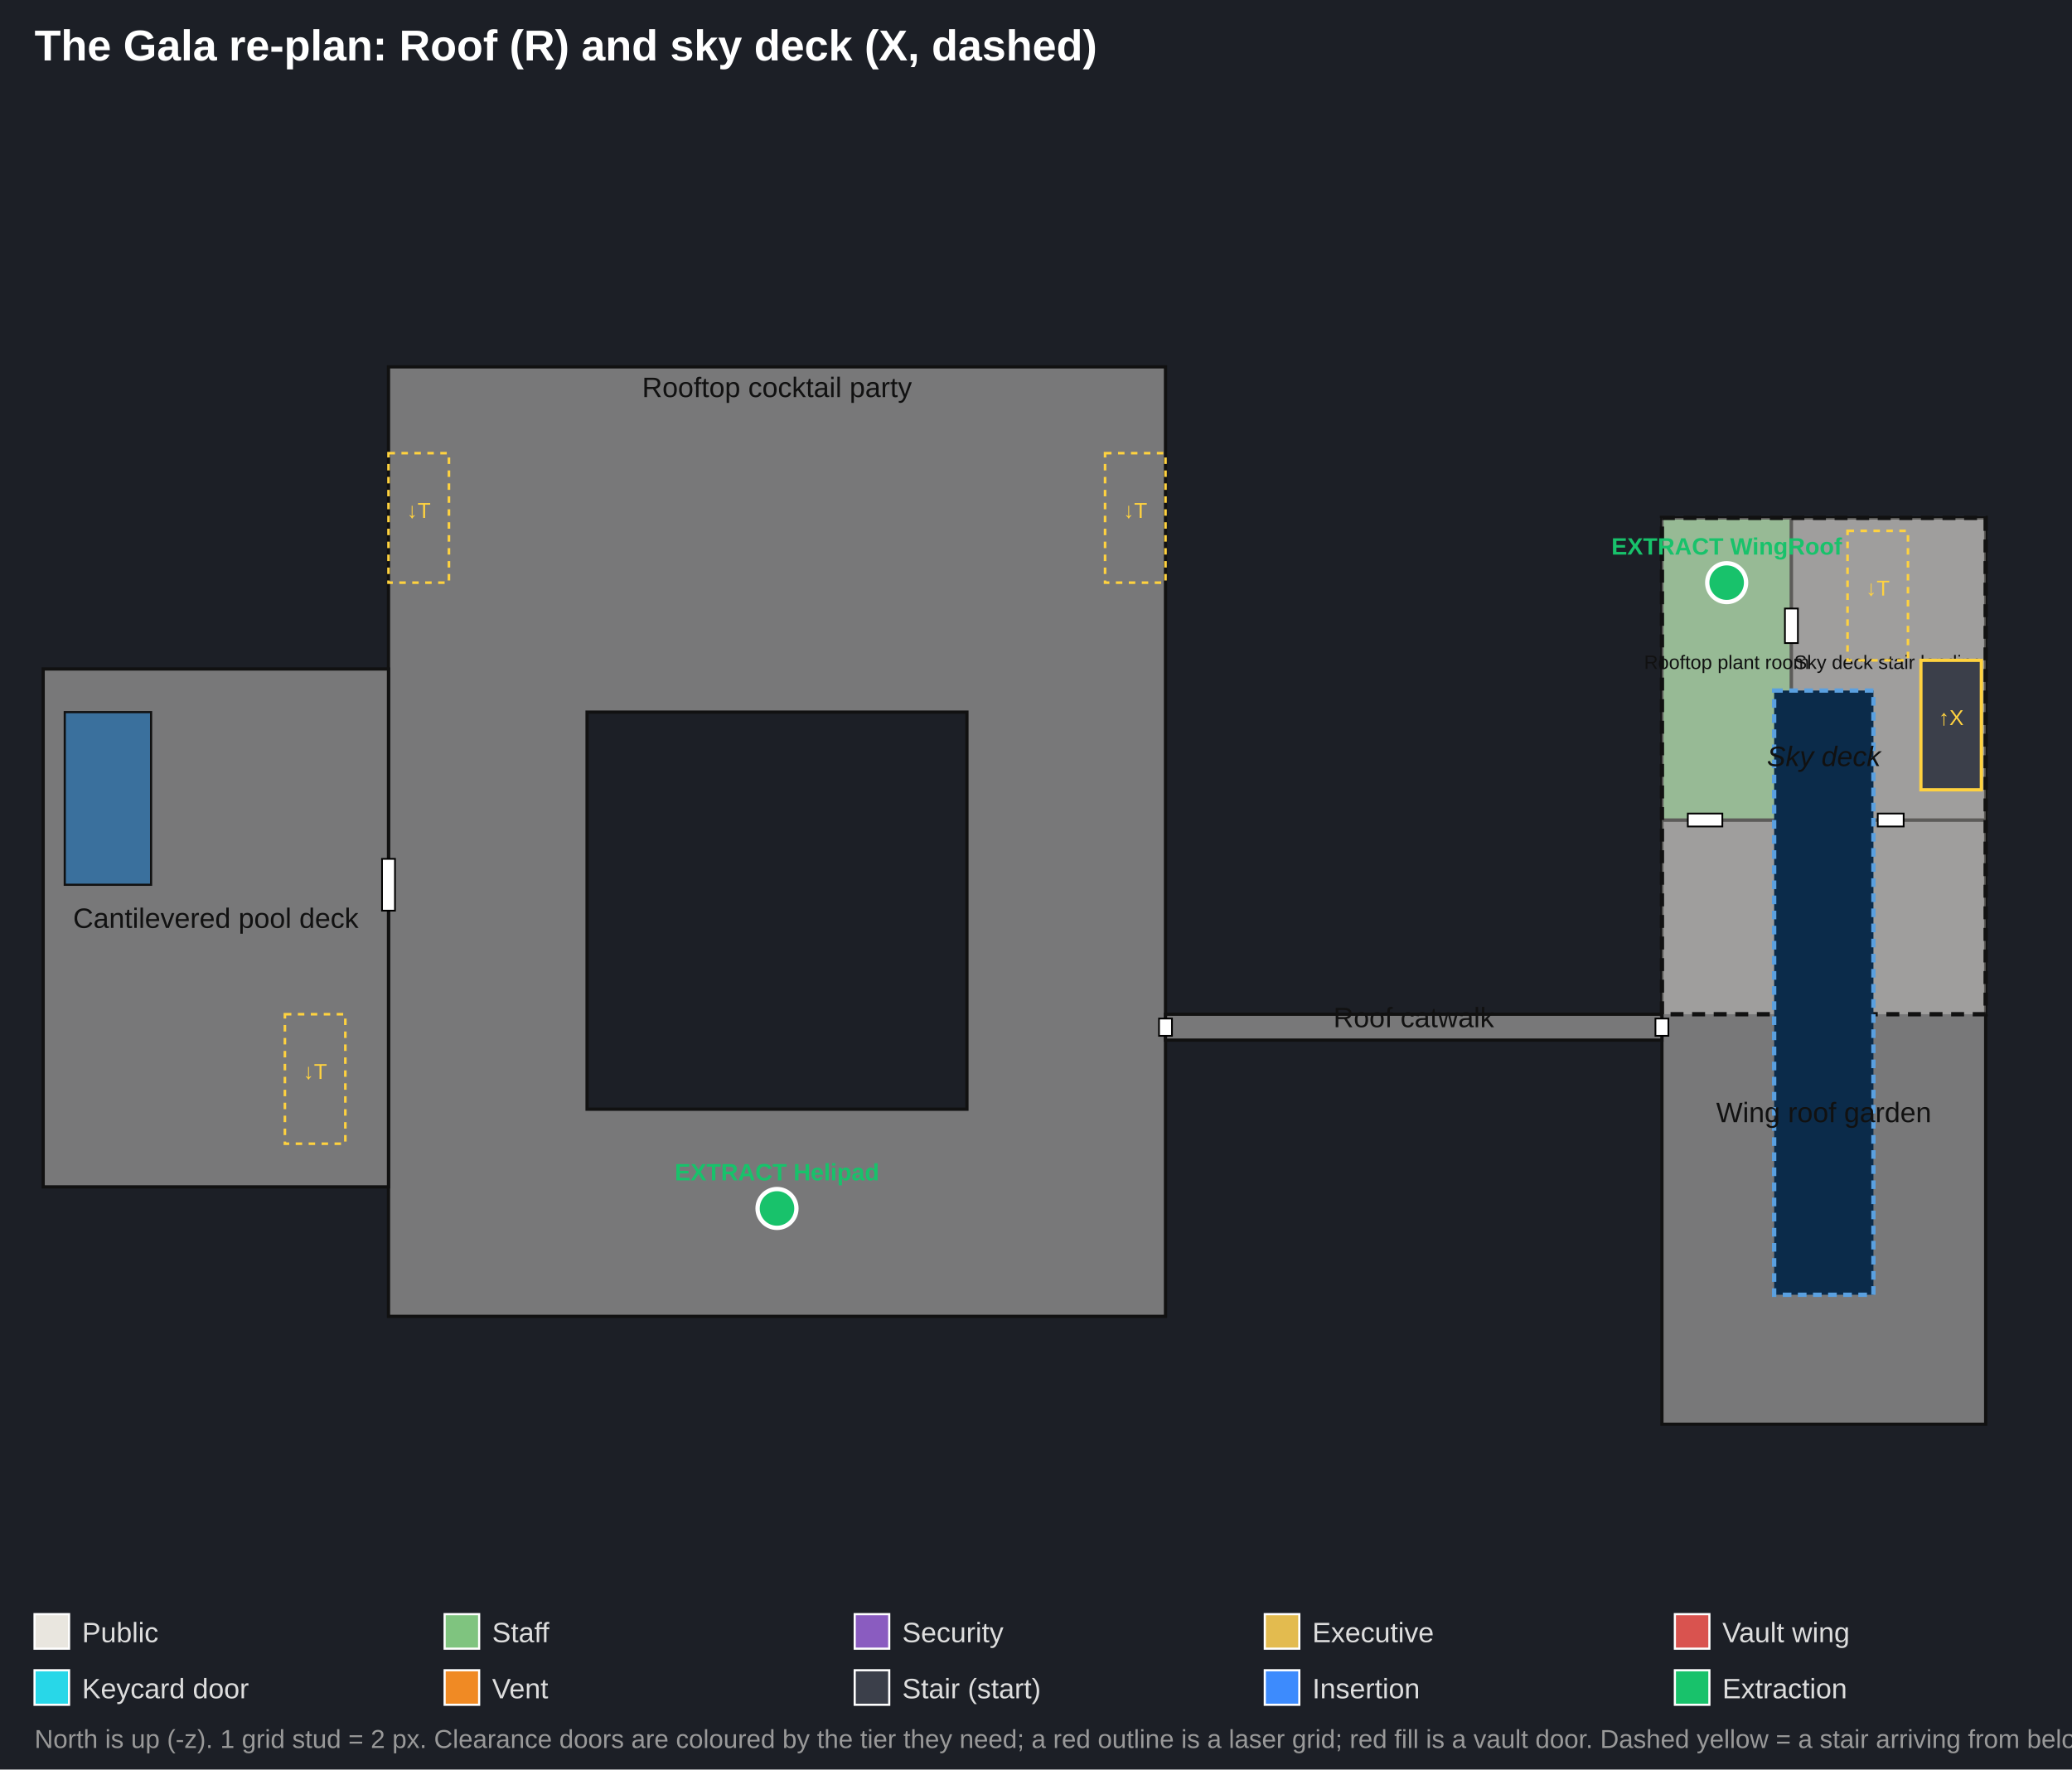
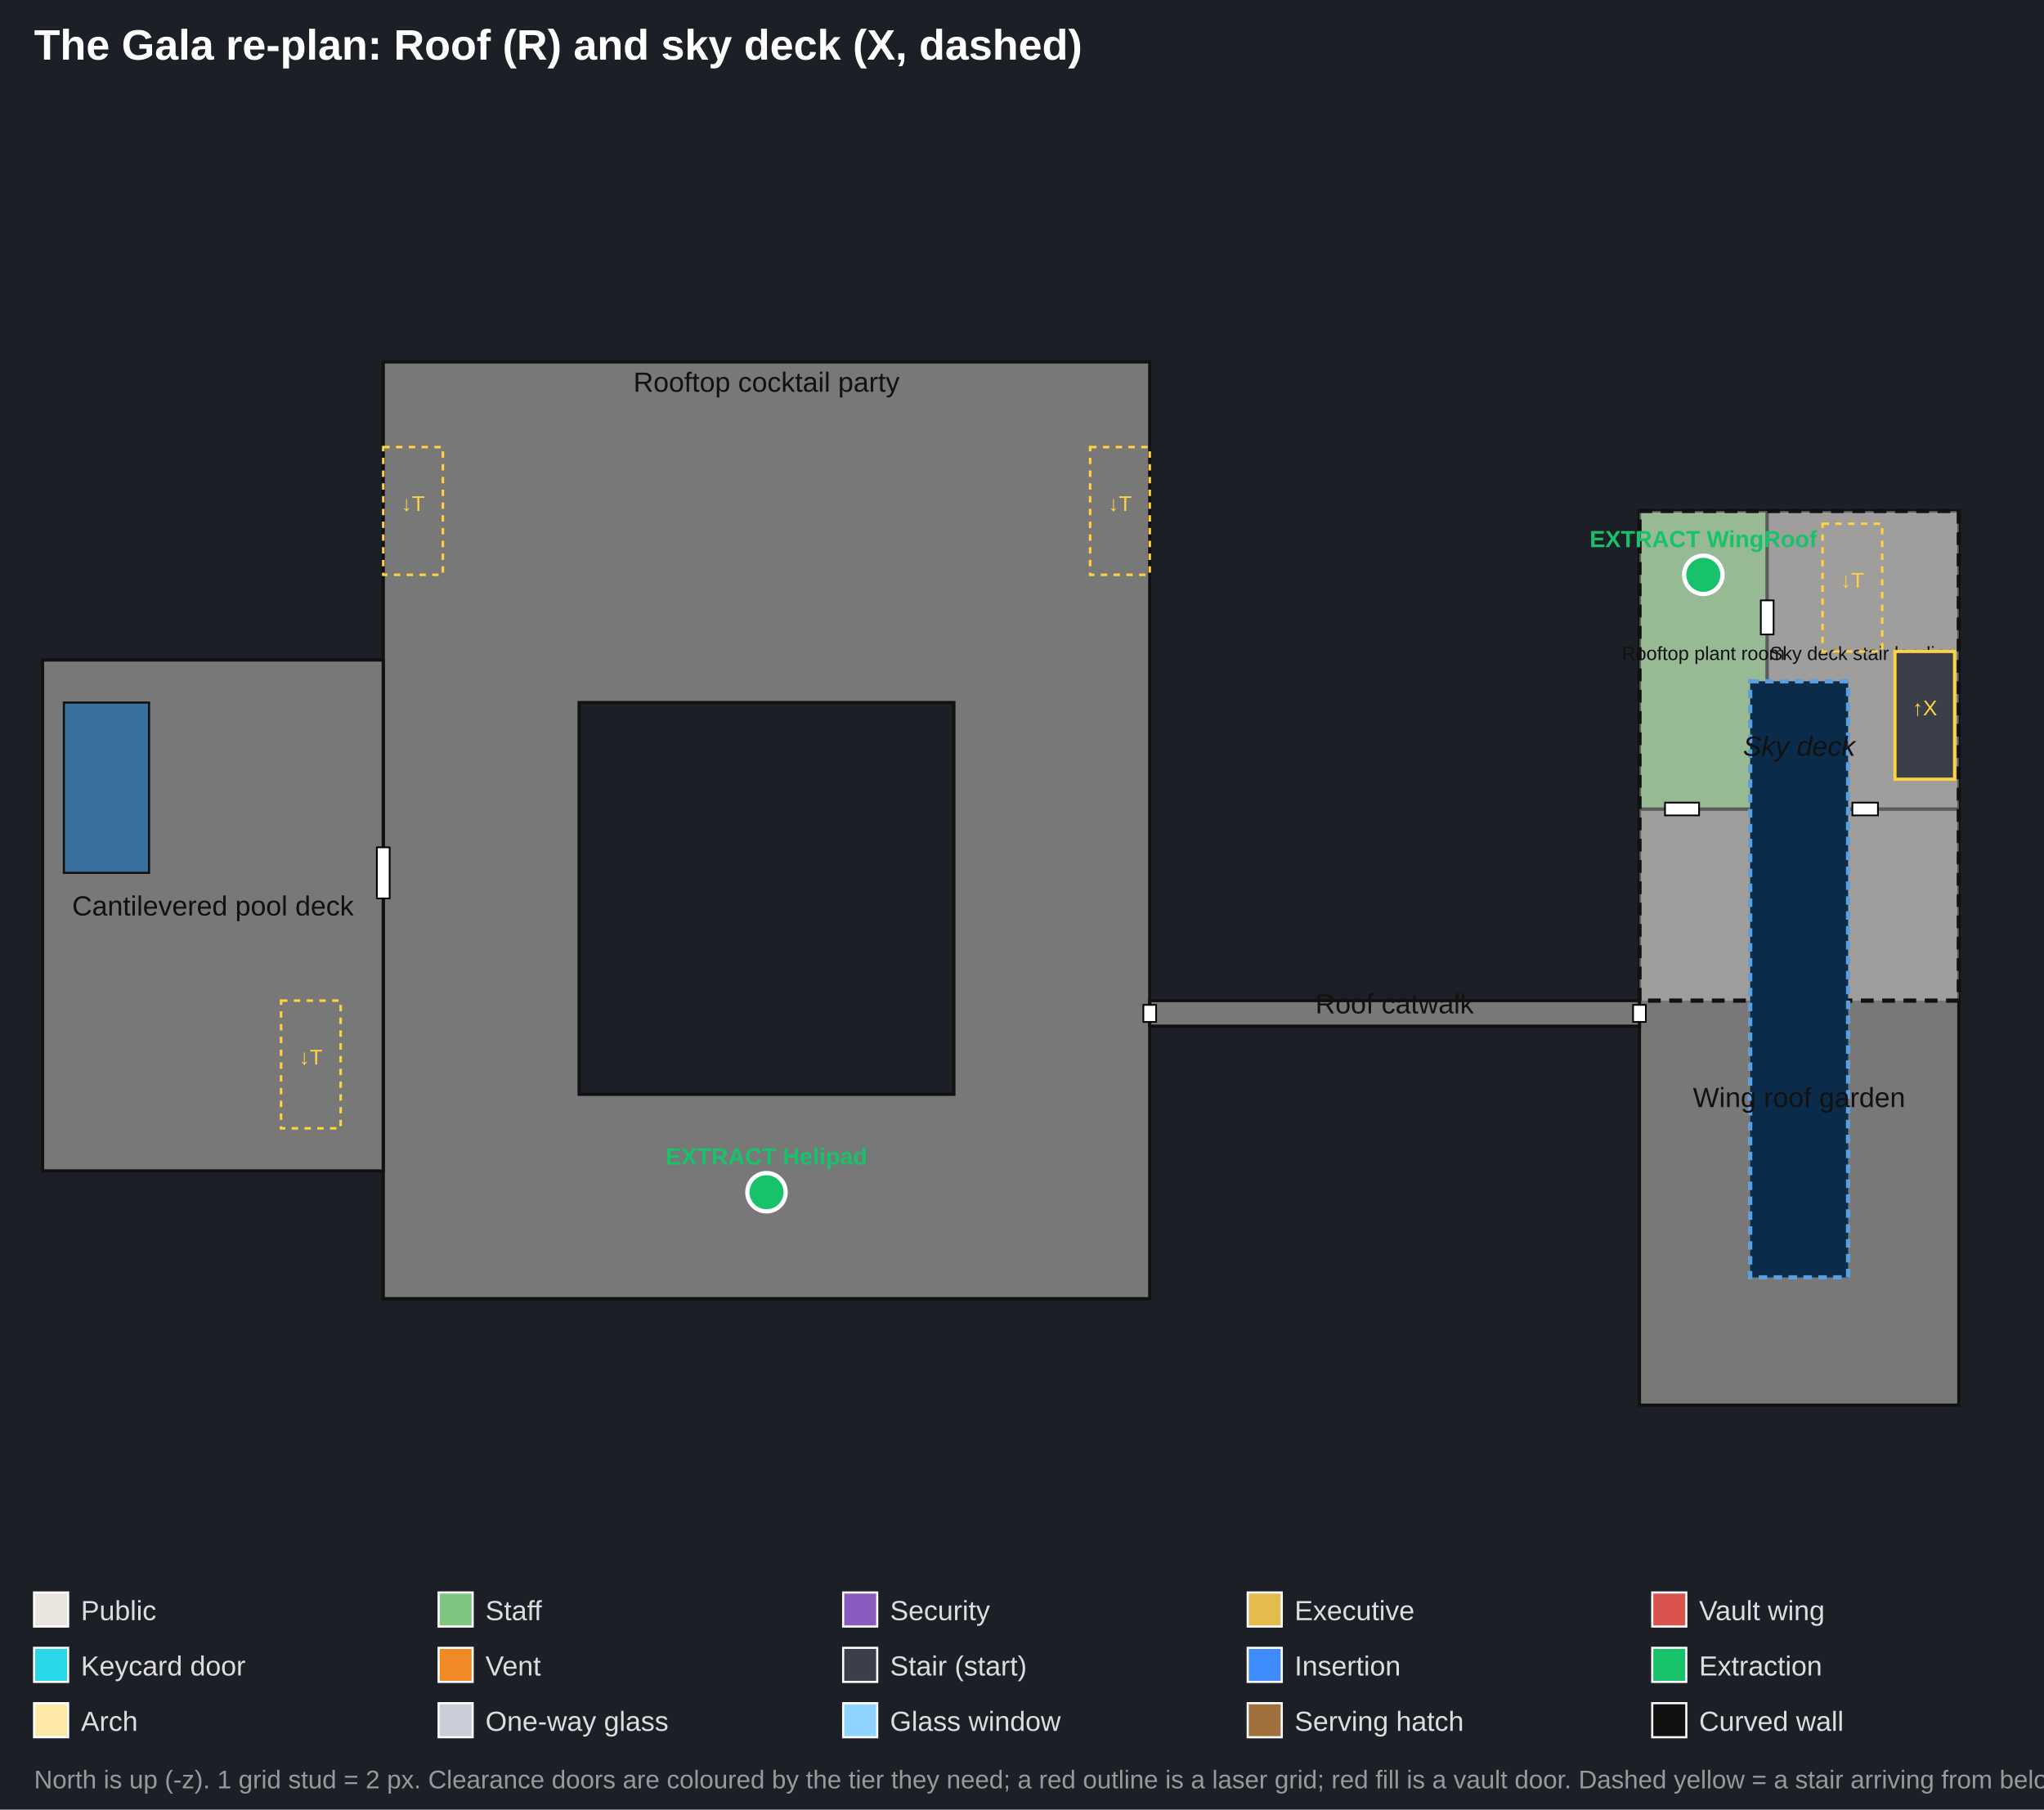
- <svg xmlns="http://www.w3.org/2000/svg" width="960" height="820" viewBox="0 0 960 820" font-family="Segoe UI, Arial, sans-serif">
+ <svg xmlns="http://www.w3.org/2000/svg" width="960" height="850" viewBox="0 0 960 850" font-family="Segoe UI, Arial, sans-serif">
  <rect width="100%" height="100%" fill="#1c1f26" />
  <text x="16" y="28" fill="#fff" font-size="20" font-weight="700">The Gala re-plan: Roof (R) and sky deck (X, dashed)</text>
  <rect x="180.0" y="170.0" width="360.0" height="440.0" fill="#e9e6df" stroke="#111" fill-opacity="0.45" stroke-width="1.5" />
  <rect x="272.0" y="330.0" width="176.0" height="184.0" fill="#1c1f26" stroke="#111" stroke-width="1.5" />
  <rect x="770.0" y="380.0" width="150.0" height="280.0" fill="#e9e6df" stroke="#111" fill-opacity="0.45" stroke-width="1.5" />
  <rect x="770.0" y="240.0" width="60.0" height="140.0" fill="#7fc47f" stroke="#111" fill-opacity="0.8" stroke-width="1.5" />
  <rect x="830.0" y="240.0" width="90.0" height="140.0" fill="#e9e6df" stroke="#111" fill-opacity="0.45" stroke-width="1.5" />
  <rect x="20.0" y="310.0" width="160.0" height="240.0" fill="#e9e6df" stroke="#111" fill-opacity="0.45" stroke-width="1.5" />
  <rect x="540.0" y="470.0" width="230.0" height="12.0" fill="#e9e6df" stroke="#111" fill-opacity="0.45" stroke-width="1.5" />
  <rect x="770.0" y="240.0" width="150.0" height="230.0" fill="#e9e6df" stroke="#111" fill-opacity="0.35" stroke-width="2" stroke-dasharray="6 4" />
  <rect x="30.0" y="330.0" width="40.0" height="80.0" fill="#2f6fa3" stroke="#111" fill-opacity="0.85" />
  <rect x="822.0" y="320.0" width="46.0" height="280.0" fill="#0b2b4a" stroke="#5aa0e0" stroke-dasharray="4 3" stroke-width="2" />
  <text x="845.0" y="520.0" text-anchor="middle" font-size="13" fill="#111">Wing roof garden</text>
  <text x="800.0" y="310.0" text-anchor="middle" font-size="9" fill="#111">Rooftop plant room</text>
  <text x="875.0" y="310.0" text-anchor="middle" font-size="9" fill="#111">Sky deck stair landing</text>
  <text x="360.0" y="184.0" text-anchor="middle" font-size="13" fill="#111">Rooftop cocktail party</text>
  <text x="100.0" y="430.0" text-anchor="middle" font-size="13" fill="#111">Cantilevered pool deck</text>
  <text x="655.0" y="476.0" text-anchor="middle" font-size="13" fill="#111">Roof catwalk</text>
  <text x="845.0" y="355.0" text-anchor="middle" font-size="13" fill="#111" font-style="italic">Sky deck</text>
  <rect x="782.0" y="377.0" width="16.0" height="6.0" fill="#ffffff" stroke="#000" stroke-width="0.8" />
  <rect x="870.0" y="377.0" width="12.0" height="6.0" fill="#ffffff" stroke="#000" stroke-width="0.8" />
  <rect x="827.0" y="282.0" width="6.0" height="16.0" fill="#ffffff" stroke="#000" stroke-width="0.8" />
  <rect x="537.0" y="472.0" width="6.0" height="8.0" fill="#ffffff" stroke="#000" stroke-width="0.8" />
  <rect x="767.0" y="472.0" width="6.0" height="8.0" fill="#ffffff" stroke="#000" stroke-width="0.8" />
  <rect x="177.0" y="398.0" width="6.0" height="24.0" fill="#ffffff" stroke="#000" stroke-width="0.8" />
  <rect x="180.0" y="210.0" width="28.0" height="60.0" fill="none" stroke="#ffd23f" stroke-dasharray="3 3" stroke-width="1.2" />
  <text x="194.0" y="240.0" text-anchor="middle" font-size="10" fill="#ffd23f">↓T</text>
  <rect x="512.0" y="210.0" width="28.0" height="60.0" fill="none" stroke="#ffd23f" stroke-dasharray="3 3" stroke-width="1.2" />
  <text x="526.0" y="240.0" text-anchor="middle" font-size="10" fill="#ffd23f">↓T</text>
  <rect x="132.0" y="470.0" width="28.0" height="60.0" fill="none" stroke="#ffd23f" stroke-dasharray="3 3" stroke-width="1.2" />
  <text x="146.0" y="500.0" text-anchor="middle" font-size="10" fill="#ffd23f">↓T</text>
  <rect x="856.0" y="246.0" width="28.0" height="60.0" fill="none" stroke="#ffd23f" stroke-dasharray="3 3" stroke-width="1.2" />
  <text x="870.0" y="276.0" text-anchor="middle" font-size="10" fill="#ffd23f">↓T</text>
  <rect x="890.0" y="306.0" width="28.0" height="60.0" fill="#3b3f4a" stroke="#ffd23f" stroke-width="1.5" />
  <text x="904.0" y="336.0" text-anchor="middle" font-size="10" fill="#ffd23f">↑X</text>
  <circle cx="360.0" cy="560.0" r="9" fill="#18c26b" stroke="#fff" stroke-width="2" />
  <text x="360.0" y="547.0" text-anchor="middle" font-size="11" fill="#18c26b" font-weight="700">EXTRACT Helipad</text>
  <circle cx="800.0" cy="270.0" r="9" fill="#18c26b" stroke="#fff" stroke-width="2" />
  <text x="800.0" y="257.0" text-anchor="middle" font-size="11" fill="#18c26b" font-weight="700">EXTRACT WingRoof</text>
  <rect x="16" y="748" width="16" height="16" fill="#e9e6df" stroke="#fff" />
  <text x="38" y="761" fill="#ddd" font-size="13">Public</text>
  <rect x="206" y="748" width="16" height="16" fill="#7fc47f" stroke="#fff" />
  <text x="228" y="761" fill="#ddd" font-size="13">Staff</text>
  <rect x="396" y="748" width="16" height="16" fill="#8a5cc0" stroke="#fff" />
  <text x="418" y="761" fill="#ddd" font-size="13">Security</text>
  <rect x="586" y="748" width="16" height="16" fill="#e3bb4f" stroke="#fff" />
  <text x="608" y="761" fill="#ddd" font-size="13">Executive</text>
  <rect x="776" y="748" width="16" height="16" fill="#d9534f" stroke="#fff" />
  <text x="798" y="761" fill="#ddd" font-size="13">Vault wing</text>
  <rect x="16" y="774" width="16" height="16" fill="#28d7e8" stroke="#fff" />
  <text x="38" y="787" fill="#ddd" font-size="13">Keycard door</text>
  <rect x="206" y="774" width="16" height="16" fill="#f08a24" stroke="#fff" />
  <text x="228" y="787" fill="#ddd" font-size="13">Vent</text>
  <rect x="396" y="774" width="16" height="16" fill="#3b3f4a" stroke="#fff" />
  <text x="418" y="787" fill="#ddd" font-size="13">Stair (start)</text>
  <rect x="586" y="774" width="16" height="16" fill="#3d8bfd" stroke="#fff" />
  <text x="608" y="787" fill="#ddd" font-size="13">Insertion</text>
  <rect x="776" y="774" width="16" height="16" fill="#18c26b" stroke="#fff" />
  <text x="798" y="787" fill="#ddd" font-size="13">Extraction</text>
-   <text x="16" y="810" fill="#999" font-size="12">North is up (-z). 1 grid stud = 2 px. Clearance doors are coloured by the tier they need; a red outline is a laser grid; red fill is a vault door. Dashed yellow = a stair arriving from below.</text>
+   <rect x="16" y="800" width="16" height="16" fill="#ffe9a8" stroke="#fff" />
+   <text x="38" y="813" fill="#ddd" font-size="13">Arch</text>
+   <rect x="206" y="800" width="16" height="16" fill="#c9ced8" stroke="#fff" />
+   <text x="228" y="813" fill="#ddd" font-size="13">One-way glass</text>
+   <rect x="396" y="800" width="16" height="16" fill="#8fd3ff" stroke="#fff" />
+   <text x="418" y="813" fill="#ddd" font-size="13">Glass window</text>
+   <rect x="586" y="800" width="16" height="16" fill="#a0703c" stroke="#fff" />
+   <text x="608" y="813" fill="#ddd" font-size="13">Serving hatch</text>
+   <rect x="776" y="800" width="16" height="16" fill="#111" stroke="#fff" />
+   <text x="798" y="813" fill="#ddd" font-size="13">Curved wall</text>
+   <text x="16" y="840" fill="#999" font-size="12">North is up (-z). 1 grid stud = 2 px. Clearance doors are coloured by the tier they need; a red outline is a laser grid; red fill is a vault door. Dashed yellow = a stair arriving from below.</text>
</svg>
